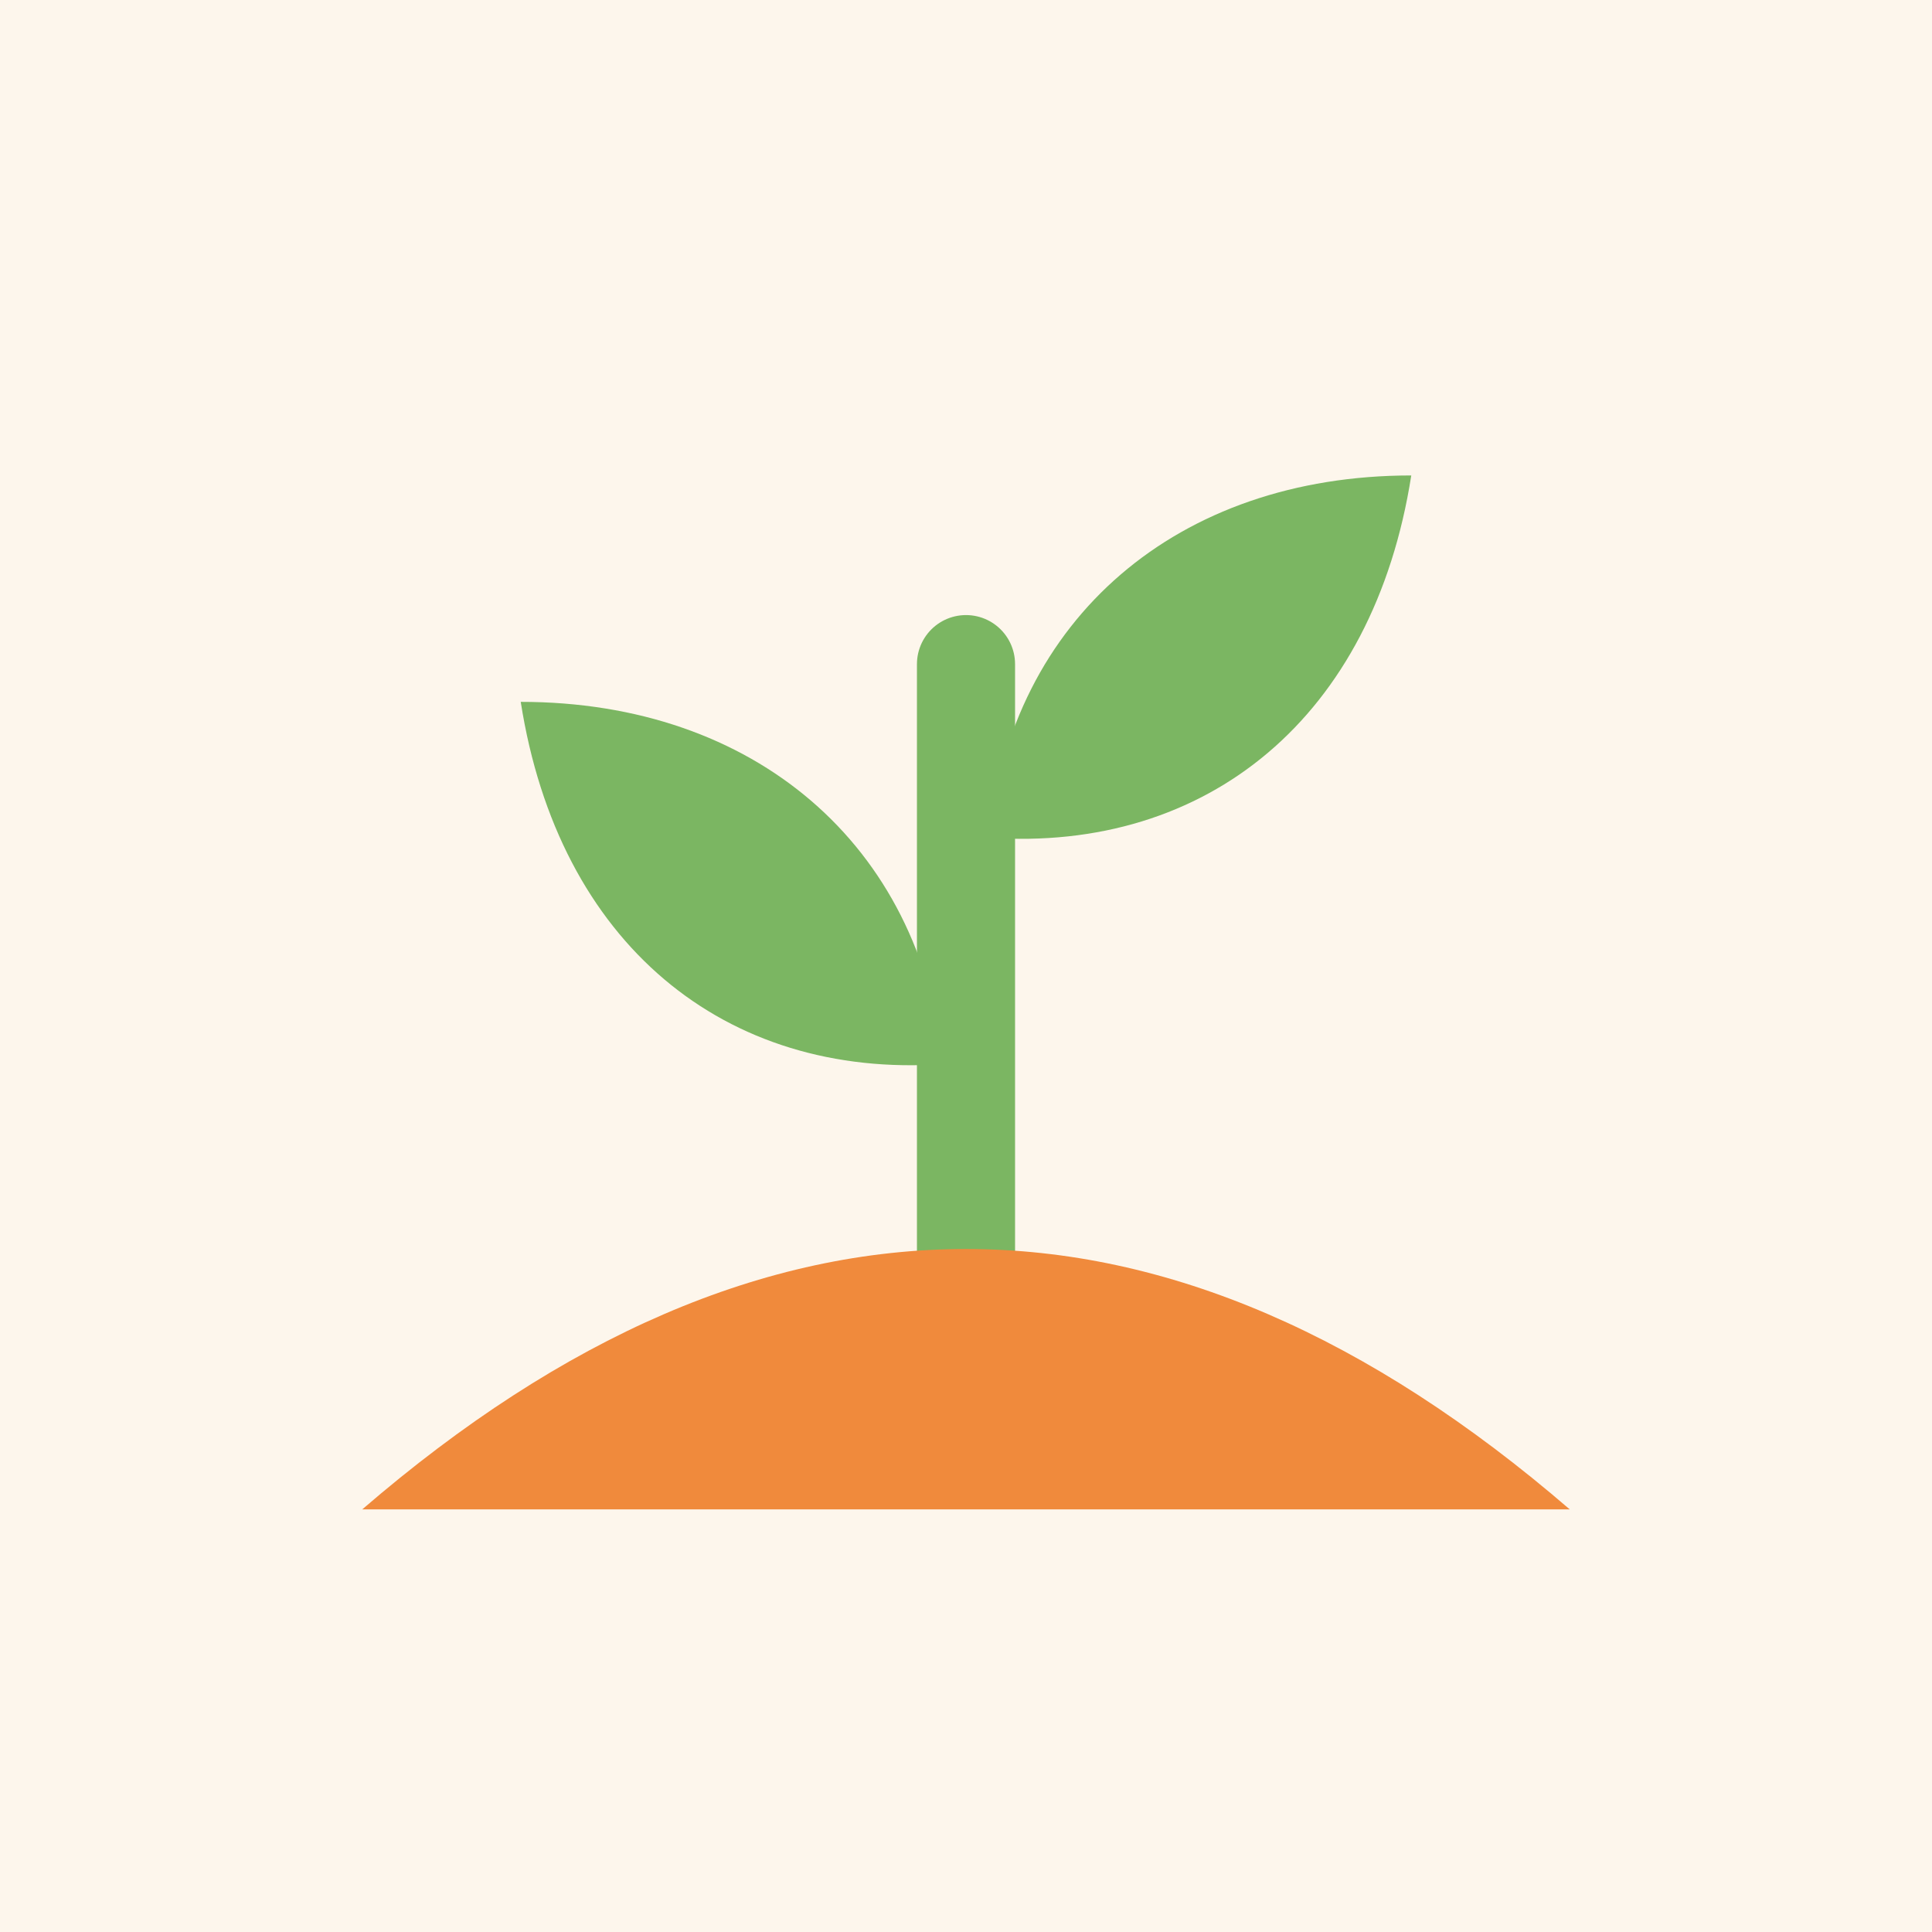
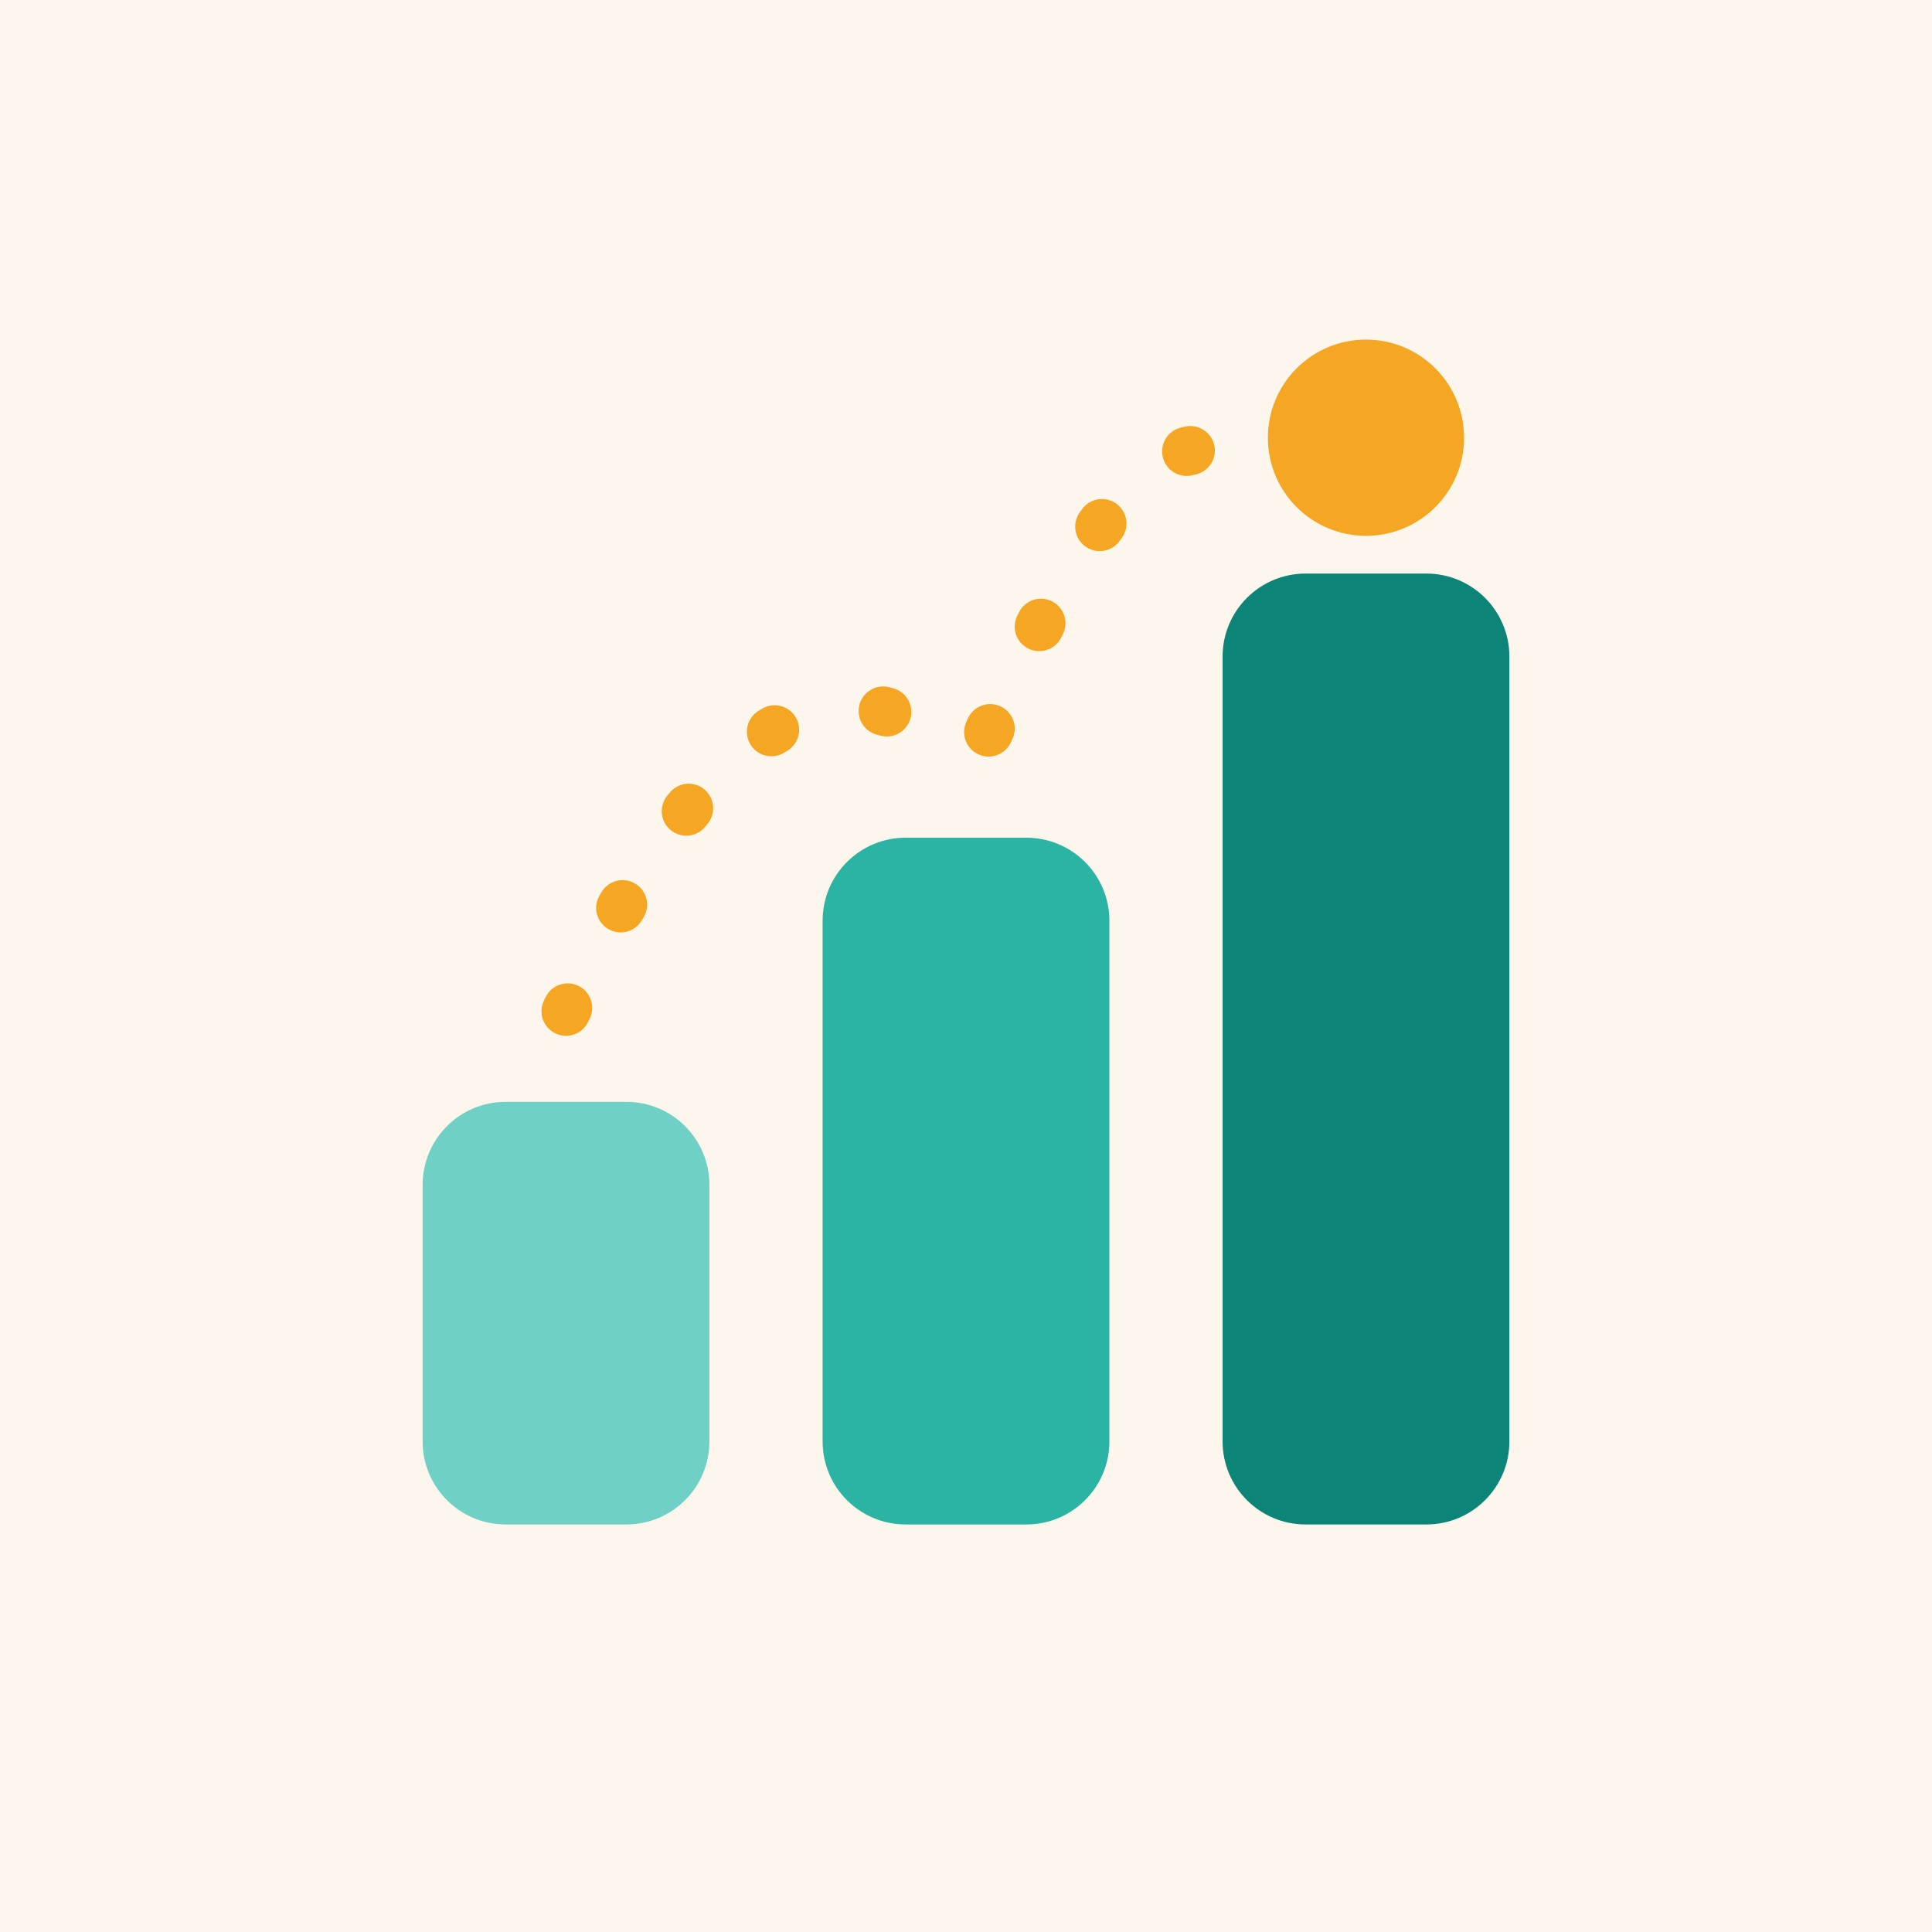
<svg xmlns="http://www.w3.org/2000/svg" viewBox="0 0 512 512">
  <rect width="512" height="512" fill="#fdf6ec" />
-   <path d="M256 360 L256 176" stroke="#7bb662" stroke-width="26" stroke-linecap="round" fill="none" />
-   <path d="M262 222 C 320 226, 364 190, 374 126 C 312 126, 268 164, 262 222 Z" fill="#7bb662" />
-   <path d="M250 282 C 192 286, 148 250, 138 186 C 200 186, 244 224, 250 282 Z" fill="#7bb662" />
-   <path d="M96 400 Q 256 262 416 400 Z" fill="#f08a3c" />
+   <rect x="112" y="292" width="76" height="112" rx="22" fill="#6fd0c5" />
+   <rect x="218" y="222" width="76" height="182" rx="22" fill="#2bb3a3" />
+   <rect x="324" y="152" width="76" height="252" rx="22" fill="#0d8478" />
+   <path d="M150 268 Q 203 158 252 198 M262 194 Q 309 88 336 132" stroke="#f5a623" stroke-width="13" stroke-linecap="round" stroke-dasharray="1 30" fill="none" />
+   <circle cx="362" cy="116" r="26" fill="#f5a623" />
</svg>
